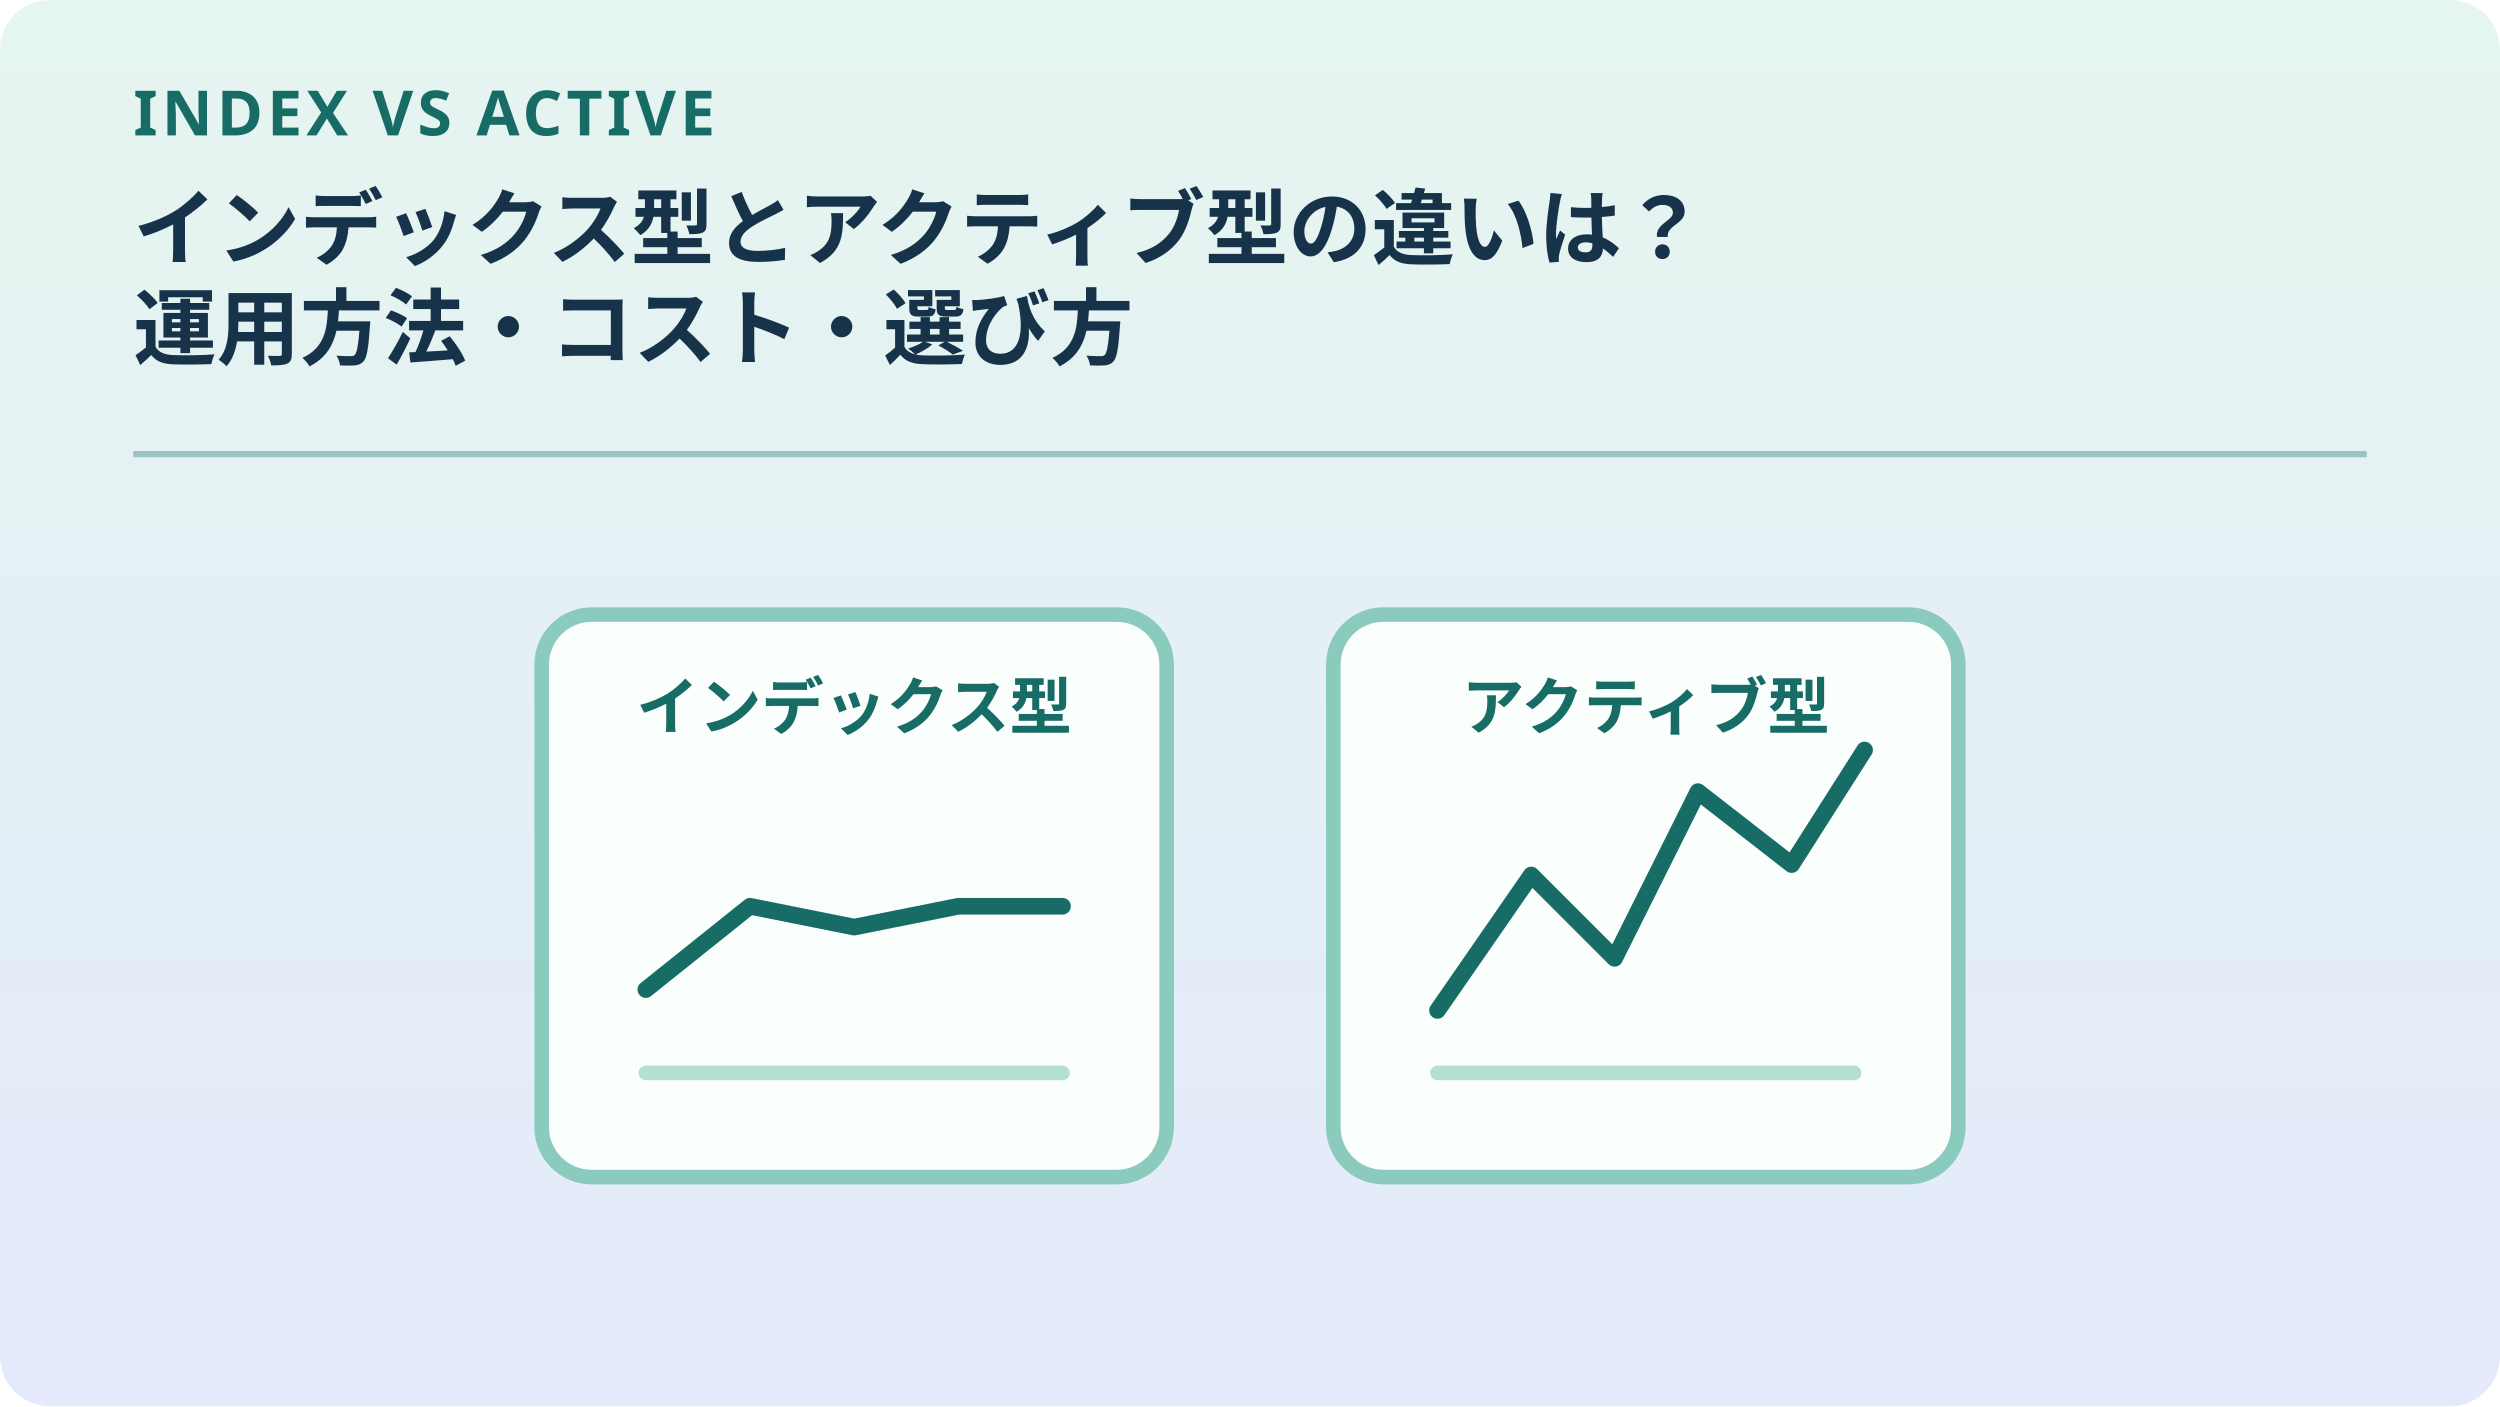
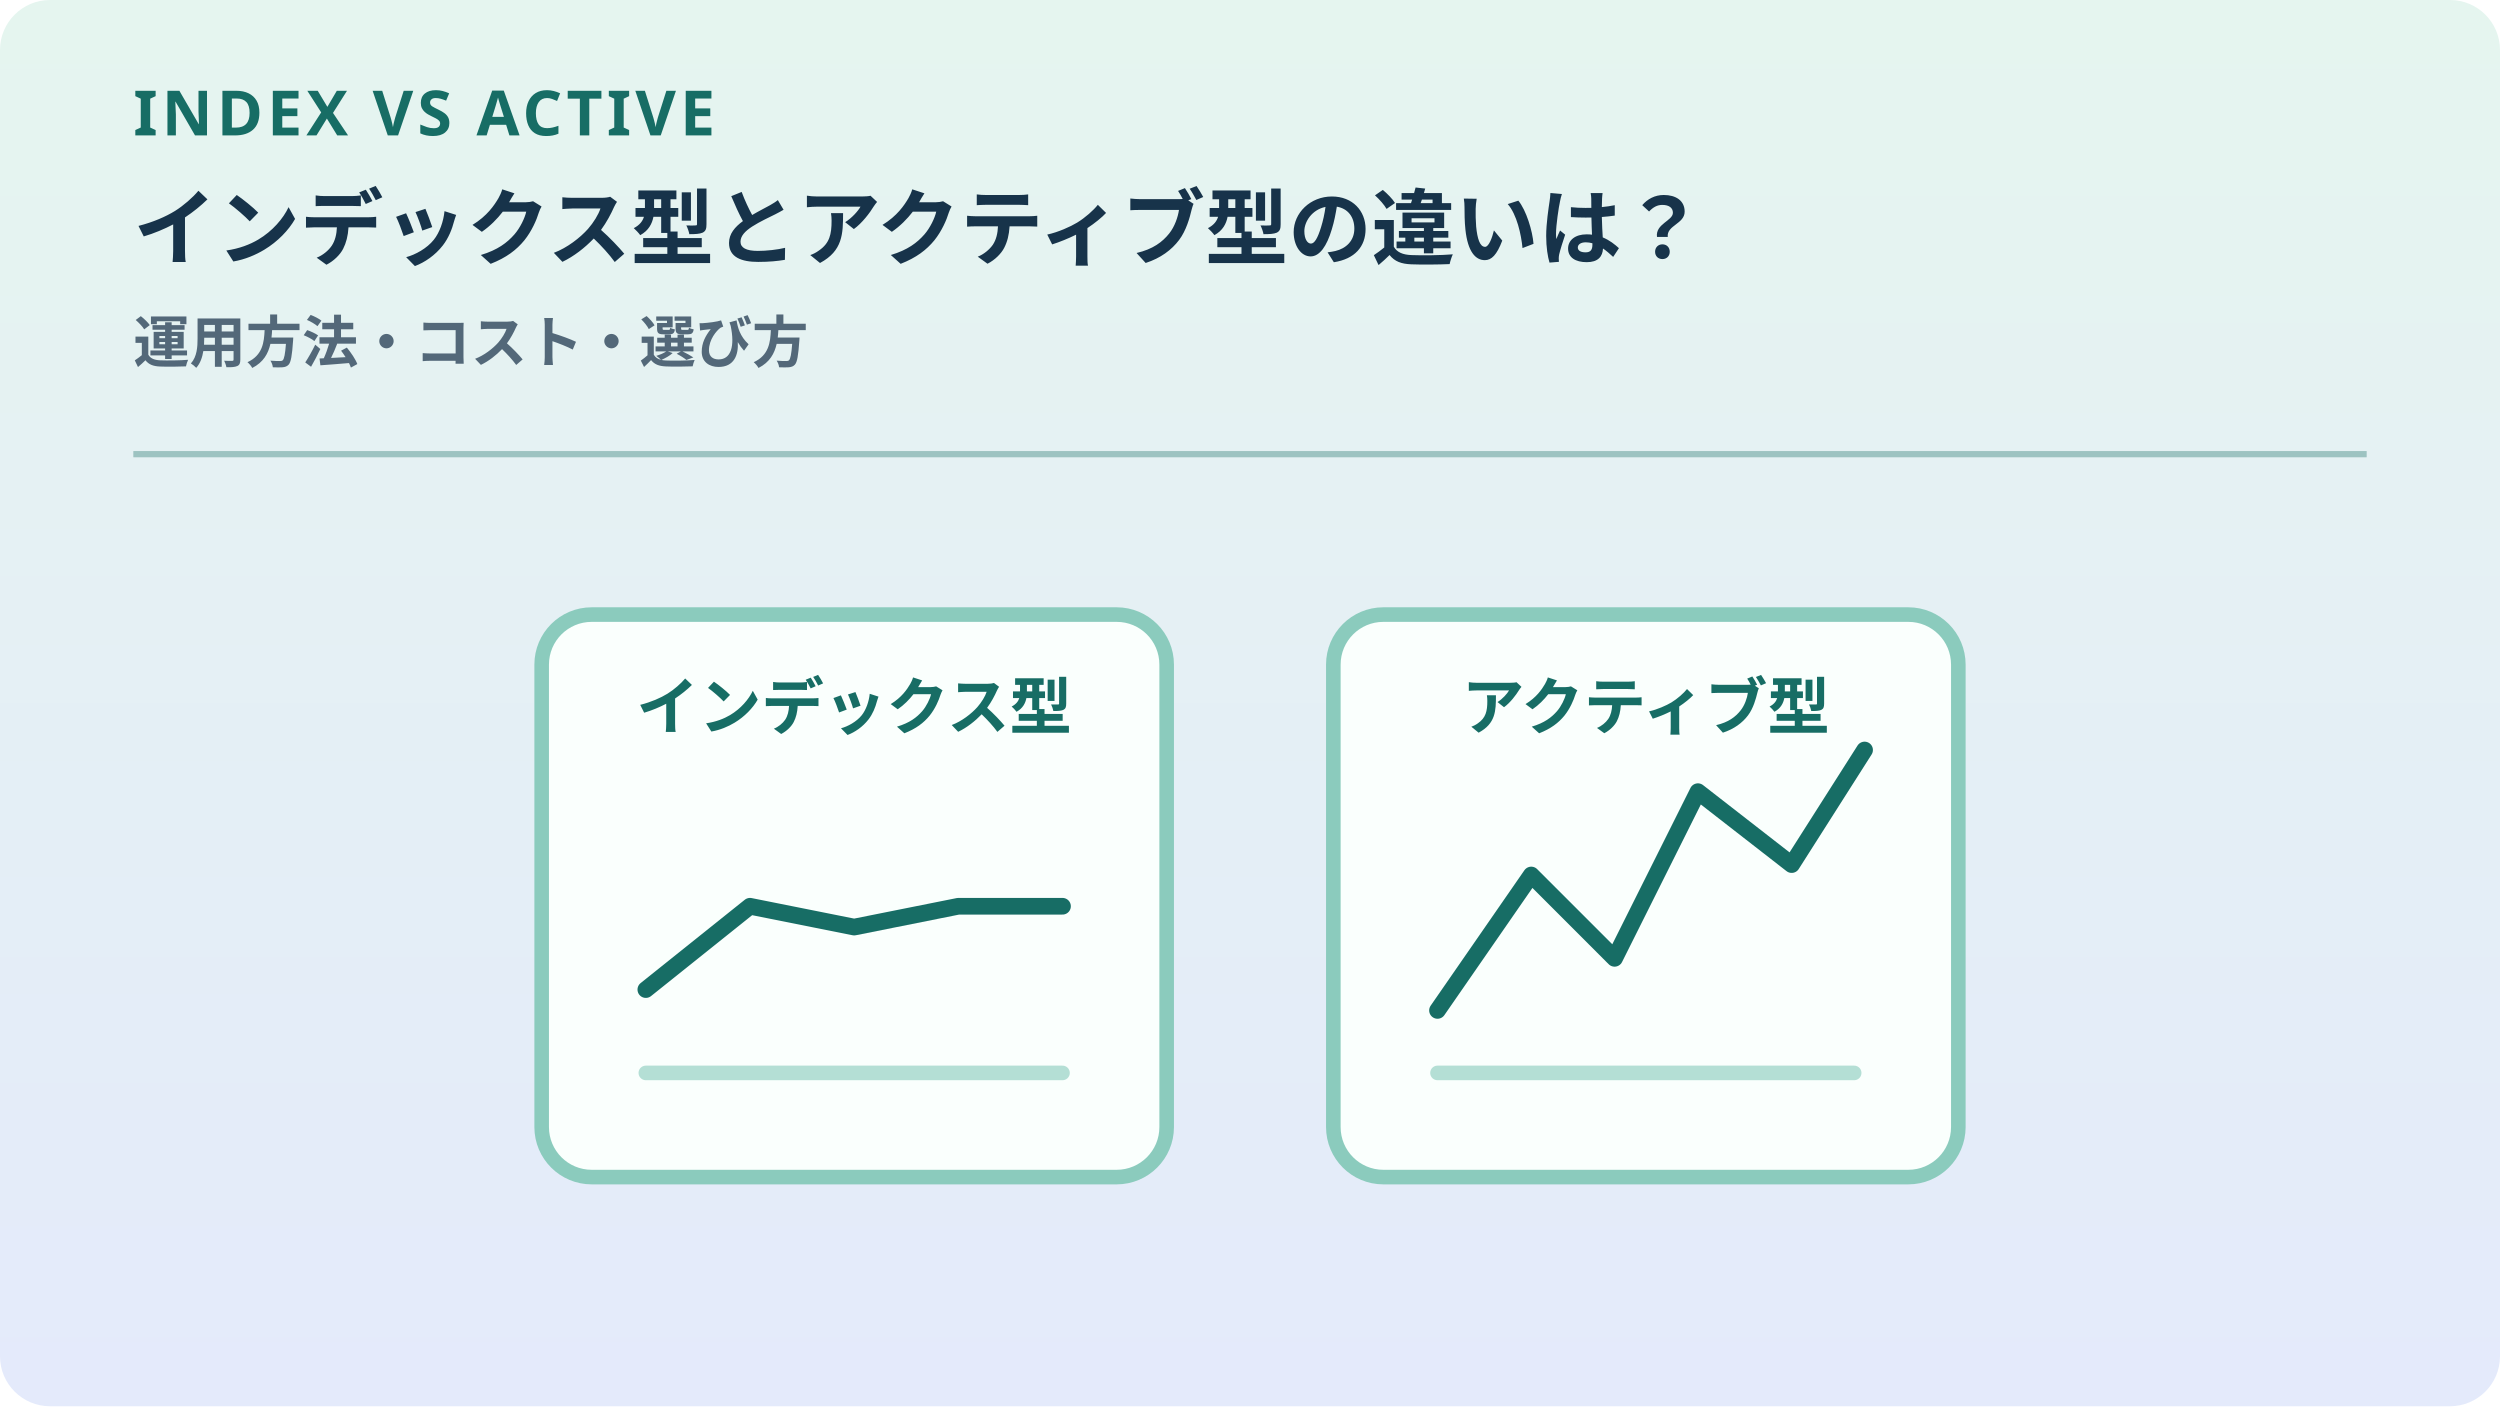
<svg xmlns="http://www.w3.org/2000/svg" width="1200" height="675" viewBox="0 0 1200 675" role="img" aria-label="インデックス型とアクティブ型の違いは？運用方法・コスト・選び方">
  <defs>
    <linearGradient id="bg" x1="0" y1="0" x2="0" y2="1">
      <stop stop-color="#e5f5ef" />
      <stop offset="1" stop-color="#e4eafb" />
    </linearGradient>
  </defs>
  <rect width="1200" height="675" rx="24" fill="url(#bg)" />
  <text x="64" y="65" font-family="sans-serif" font-size="30" font-weight="700" letter-spacing="2" fill="#176d65">INDEX VS ACTIVE</text>
-   <text x="64" y="124" font-family="sans-serif" font-size="40" font-weight="800" fill="#17334a">
-     <tspan x="64" dy="0">インデックス型とアクティブ型の違いは？</tspan>
-     <tspan x="64" dy="48">運用方法・コスト・選び方</tspan>
-   </text>
+   <text x="64" y="124" font-family="sans-serif" font-size="40" font-weight="800" fill="#17334a">インデックス型とアクティブ型の違いは？</text>
+   <text x="64" y="174" font-family="sans-serif" font-size="27" font-weight="700" fill="#536879">運用方法・コスト・選び方</text>
  <path d="M64 218H1136" stroke="#176d65" stroke-opacity=".35" stroke-width="3" />
  <g stroke-linejoin="round">
    <rect x="260" y="295" width="300" height="270" rx="24" fill="#fafffd" stroke="#8bcbbd" stroke-width="7" />
    <rect x="640" y="295" width="300" height="270" rx="24" fill="#fafffd" stroke="#8bcbbd" stroke-width="7" />
    <text x="410" y="350" text-anchor="middle" font-size="30" font-weight="800" fill="#176d65">インデックス型</text>
    <text x="790" y="350" text-anchor="middle" font-size="30" font-weight="800" fill="#176d65">アクティブ型</text>
    <path d="M310 475l50-40 50 10 50-10 50 0" fill="none" stroke="#176d65" stroke-width="8" stroke-linecap="round" />
    <path d="M690 485l45-65 40 40 40-80 45 35 35-55" fill="none" stroke="#176d65" stroke-width="8" stroke-linecap="round" />
    <path d="M310 515h200M690 515h200" stroke="#b4dfd5" stroke-width="7" stroke-linecap="round" />
  </g>
</svg>
